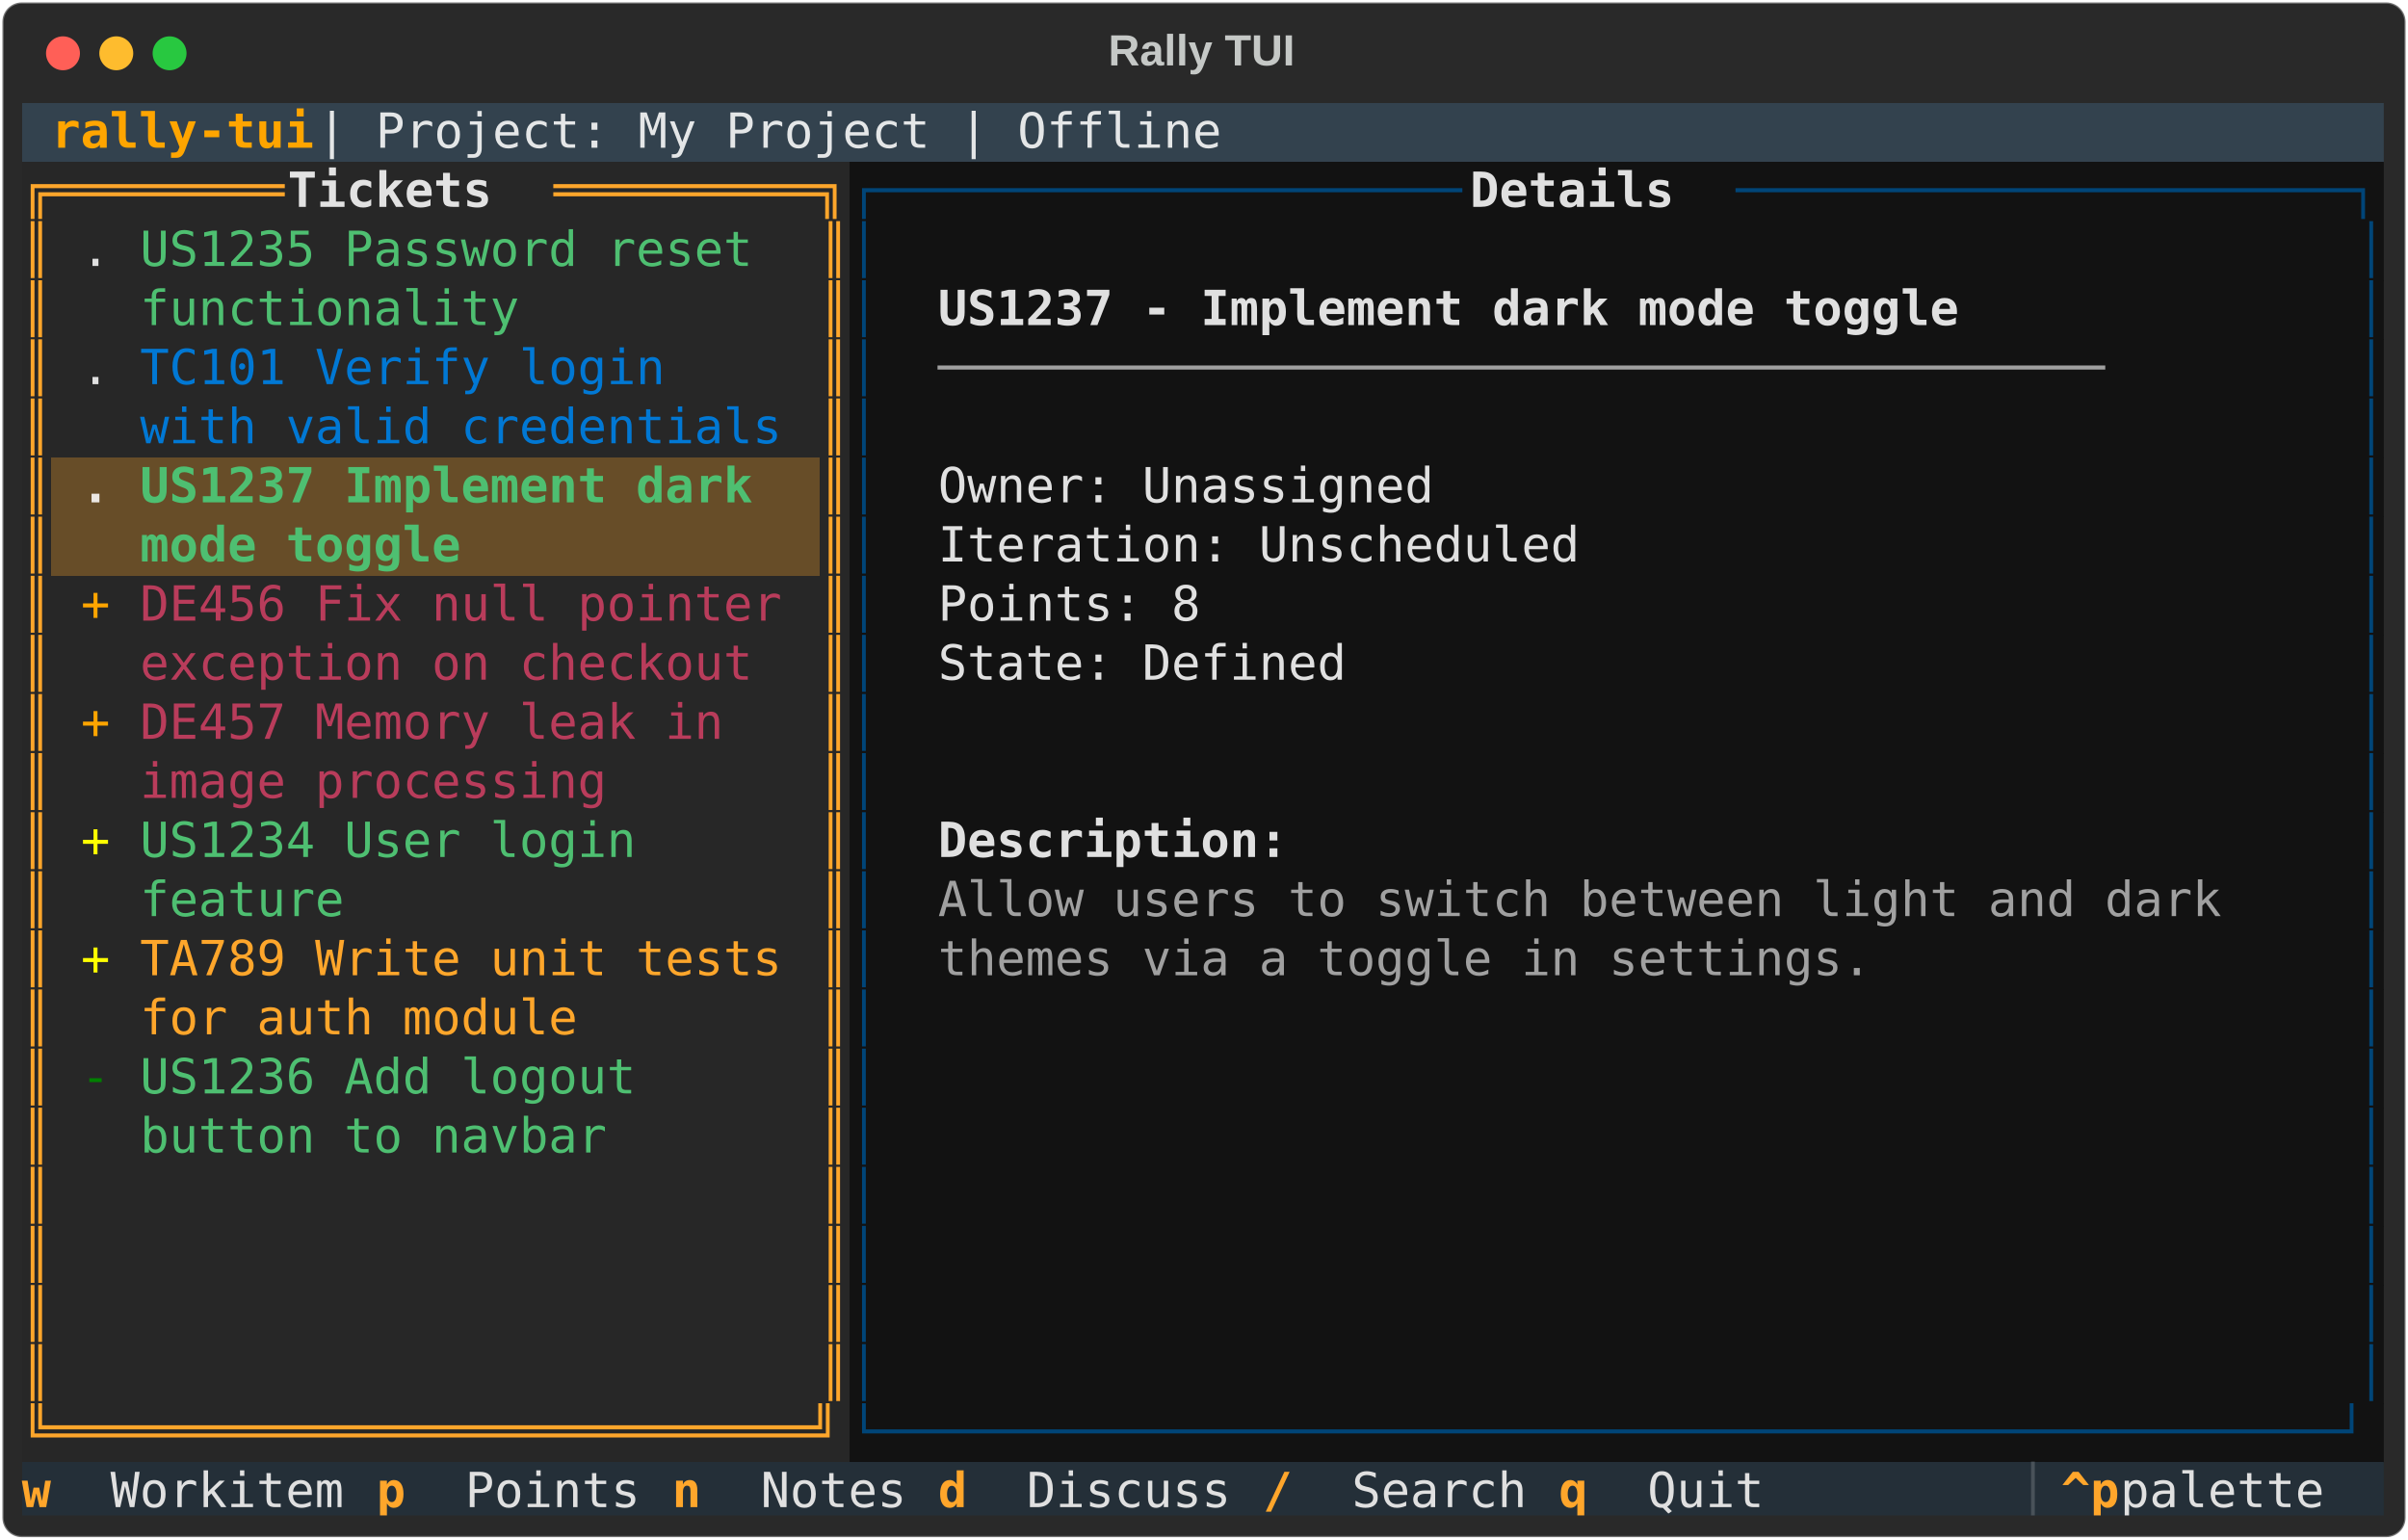
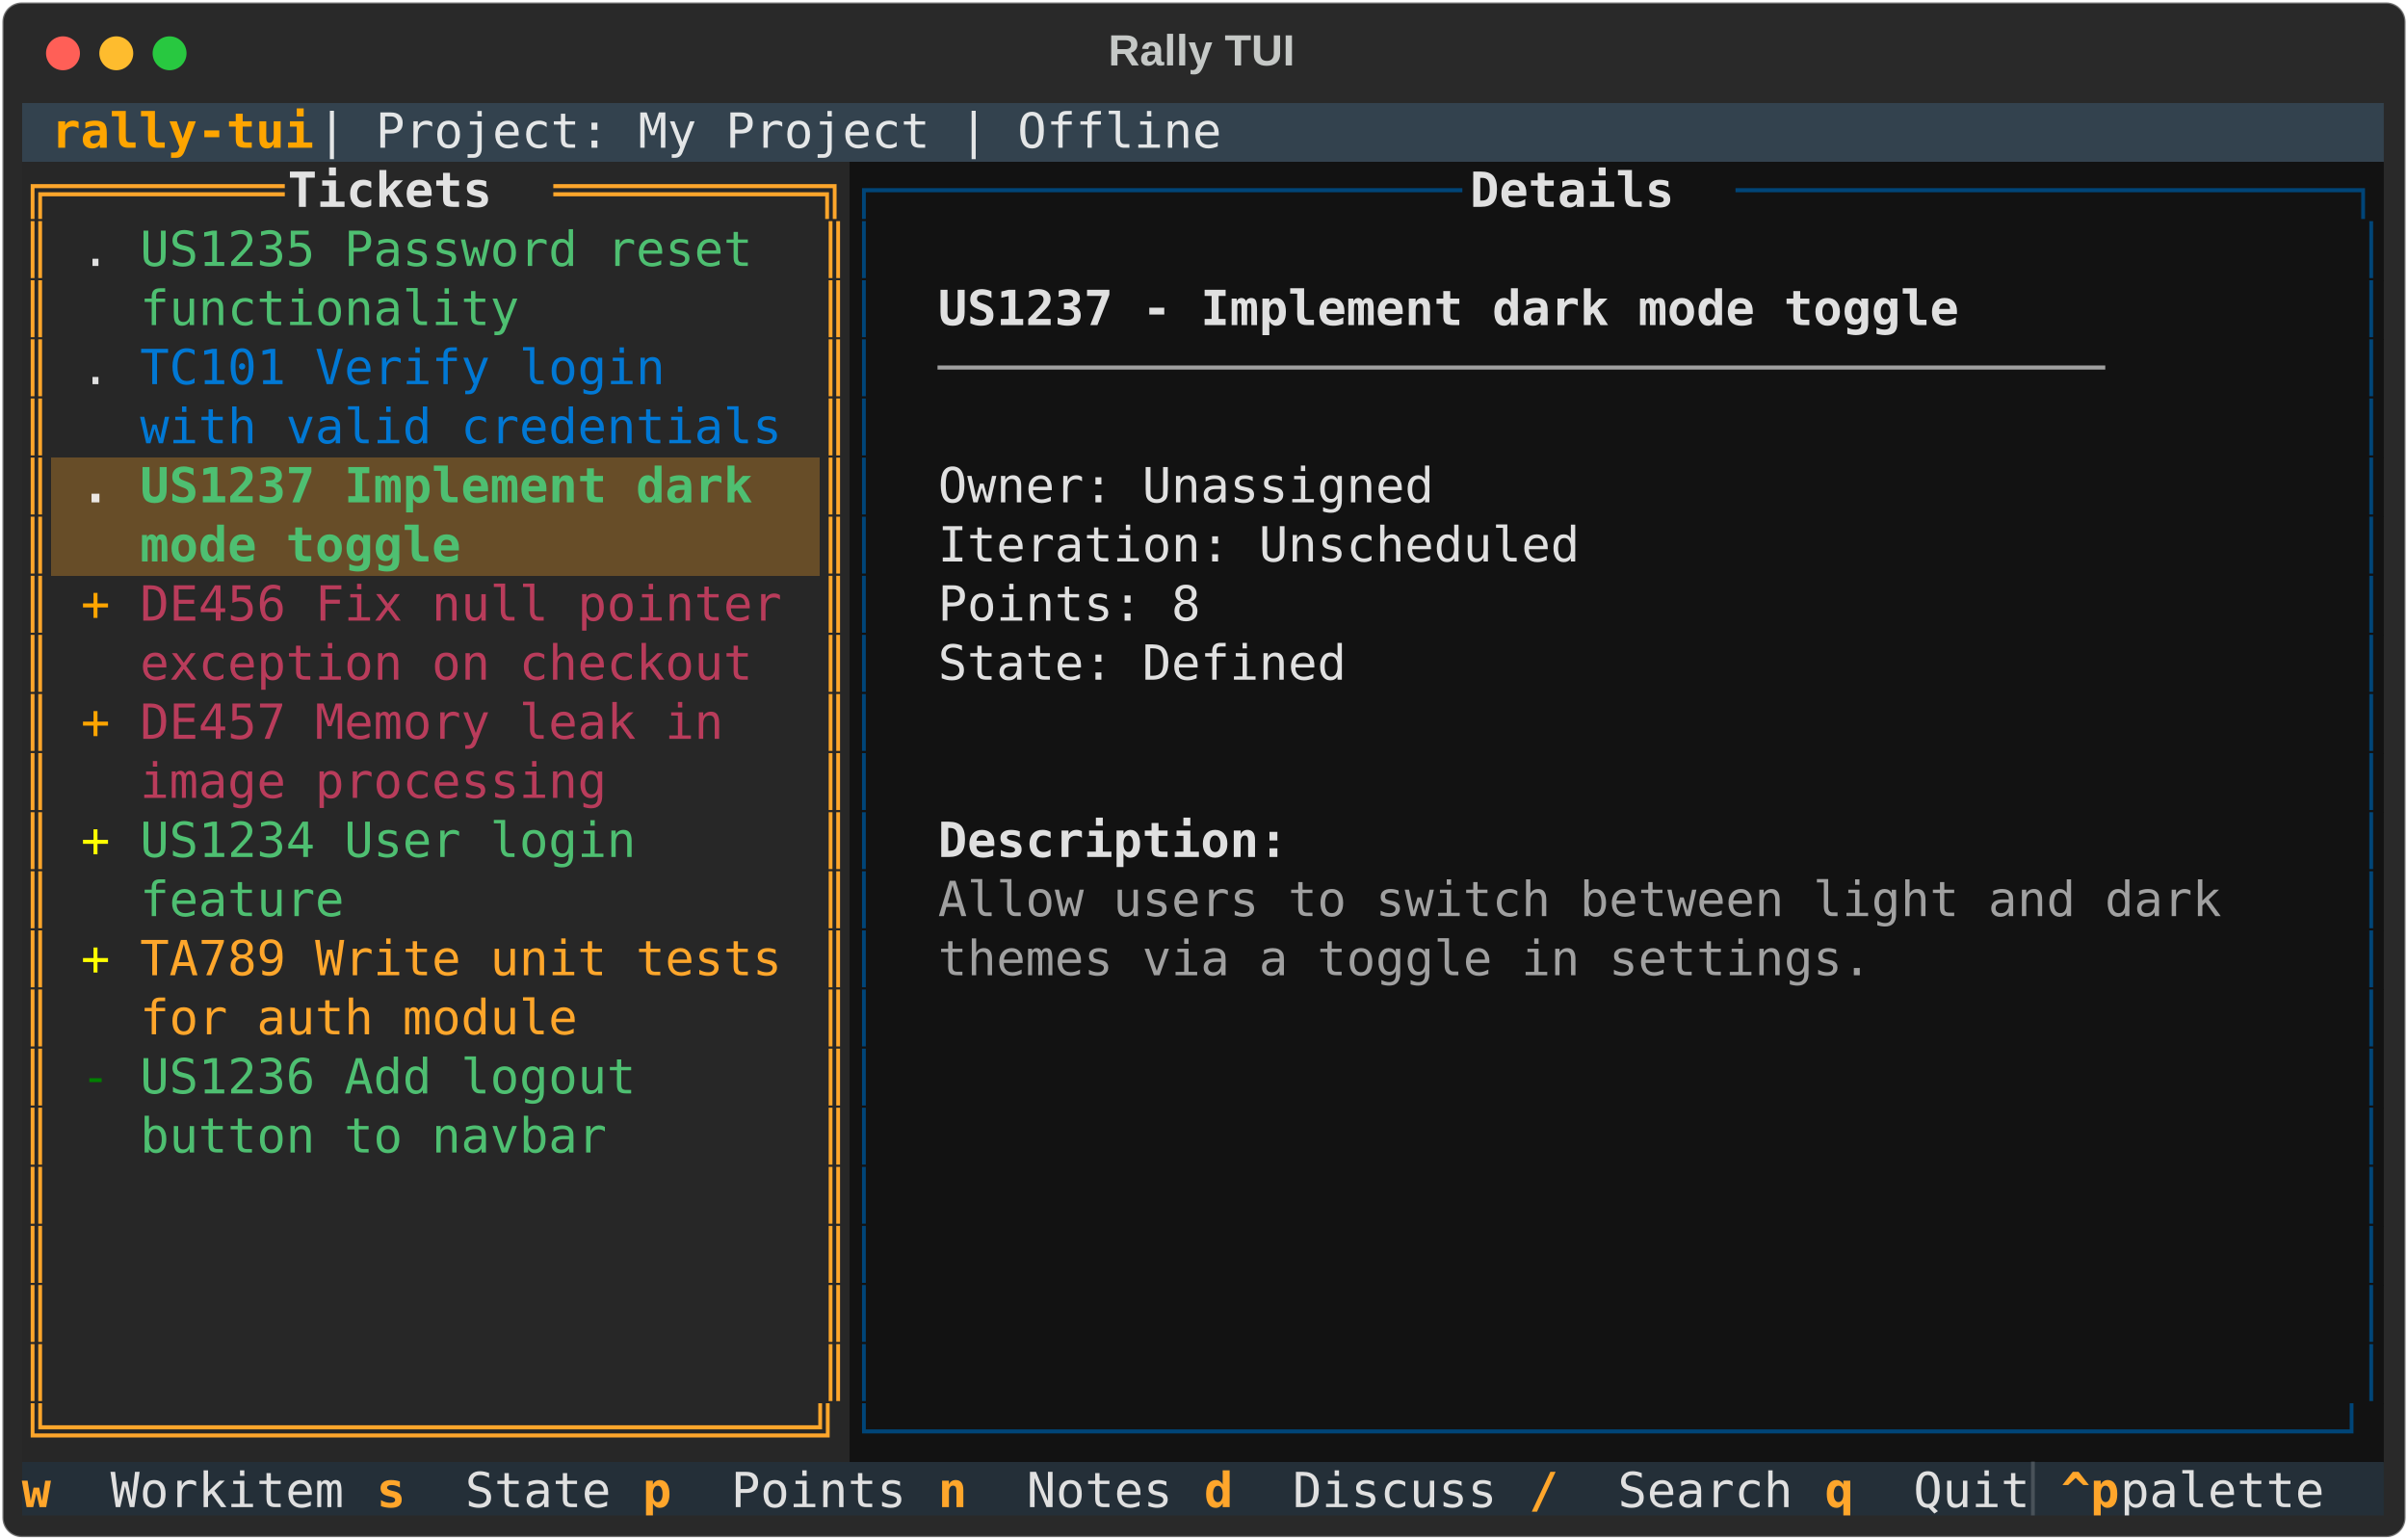
<svg xmlns="http://www.w3.org/2000/svg" class="rich-terminal" viewBox="0 0 994 635.6">
  <style>

    @font-face {
        font-family: "Fira Code";
        src: local("FiraCode-Regular"),
                url("https://cdnjs.cloudflare.com/ajax/libs/firacode/6.2.0/woff2/FiraCode-Regular.woff2") format("woff2"),
                url("https://cdnjs.cloudflare.com/ajax/libs/firacode/6.2.0/woff/FiraCode-Regular.woff") format("woff");
        font-style: normal;
        font-weight: 400;
    }
    @font-face {
        font-family: "Fira Code";
        src: local("FiraCode-Bold"),
                url("https://cdnjs.cloudflare.com/ajax/libs/firacode/6.2.0/woff2/FiraCode-Bold.woff2") format("woff2"),
                url("https://cdnjs.cloudflare.com/ajax/libs/firacode/6.2.0/woff/FiraCode-Bold.woff") format("woff");
        font-style: bold;
        font-weight: 700;
    }

    .terminal-matrix {
        font-family: Fira Code, monospace;
        font-size: 20px;
        line-height: 24.4px;
        font-variant-east-asian: full-width;
    }

    .terminal-title {
        font-size: 18px;
        font-weight: bold;
        font-family: arial;
    }

    .terminal-r1 { fill: #c5c8c6 }
.terminal-r2 { fill: #ffa500;font-weight: bold }
.terminal-r3 { fill: #e4e6e7 }
.terminal-r4 { fill: #fea62b }
.terminal-r5 { fill: #e2e2e2;font-weight: bold }
.terminal-r6 { fill: #004578 }
.terminal-r7 { fill: #e0e0e0;font-weight: bold }
.terminal-r8 { fill: #e0e0e0 }
.terminal-r9 { fill: #4ebf71 }
.terminal-r10 { fill: #0178d4 }
.terminal-r11 { fill: #a0a0a0 }
.terminal-r12 { fill: #ebe7e3;font-weight: bold }
.terminal-r13 { fill: #4ebf71;font-weight: bold }
.terminal-r14 { fill: #ffa500 }
.terminal-r15 { fill: #b93c5b }
.terminal-r16 { fill: #ffff00 }
.terminal-r17 { fill: #008000 }
.terminal-r18 { fill: #ffa62b;font-weight: bold }
.terminal-r19 { fill: #495259 }
    </style>
  <defs>
    <clipPath id="terminal-clip-terminal">
      <rect x="0" y="0" width="975.0" height="584.6" />
    </clipPath>
    <clipPath id="terminal-line-0">
      <rect x="0" y="1.5" width="976" height="24.65" />
    </clipPath>
    <clipPath id="terminal-line-1">
      <rect x="0" y="25.9" width="976" height="24.65" />
    </clipPath>
    <clipPath id="terminal-line-2">
      <rect x="0" y="50.3" width="976" height="24.65" />
    </clipPath>
    <clipPath id="terminal-line-3">
      <rect x="0" y="74.7" width="976" height="24.65" />
    </clipPath>
    <clipPath id="terminal-line-4">
      <rect x="0" y="99.1" width="976" height="24.65" />
    </clipPath>
    <clipPath id="terminal-line-5">
      <rect x="0" y="123.5" width="976" height="24.65" />
    </clipPath>
    <clipPath id="terminal-line-6">
      <rect x="0" y="147.9" width="976" height="24.65" />
    </clipPath>
    <clipPath id="terminal-line-7">
      <rect x="0" y="172.3" width="976" height="24.65" />
    </clipPath>
    <clipPath id="terminal-line-8">
      <rect x="0" y="196.7" width="976" height="24.65" />
    </clipPath>
    <clipPath id="terminal-line-9">
      <rect x="0" y="221.1" width="976" height="24.65" />
    </clipPath>
    <clipPath id="terminal-line-10">
      <rect x="0" y="245.5" width="976" height="24.65" />
    </clipPath>
    <clipPath id="terminal-line-11">
      <rect x="0" y="269.9" width="976" height="24.65" />
    </clipPath>
    <clipPath id="terminal-line-12">
      <rect x="0" y="294.3" width="976" height="24.65" />
    </clipPath>
    <clipPath id="terminal-line-13">
      <rect x="0" y="318.7" width="976" height="24.65" />
    </clipPath>
    <clipPath id="terminal-line-14">
      <rect x="0" y="343.1" width="976" height="24.65" />
    </clipPath>
    <clipPath id="terminal-line-15">
      <rect x="0" y="367.5" width="976" height="24.65" />
    </clipPath>
    <clipPath id="terminal-line-16">
      <rect x="0" y="391.9" width="976" height="24.65" />
    </clipPath>
    <clipPath id="terminal-line-17">
      <rect x="0" y="416.3" width="976" height="24.65" />
    </clipPath>
    <clipPath id="terminal-line-18">
      <rect x="0" y="440.7" width="976" height="24.65" />
    </clipPath>
    <clipPath id="terminal-line-19">
      <rect x="0" y="465.1" width="976" height="24.65" />
    </clipPath>
    <clipPath id="terminal-line-20">
      <rect x="0" y="489.5" width="976" height="24.65" />
    </clipPath>
    <clipPath id="terminal-line-21">
      <rect x="0" y="513.9" width="976" height="24.65" />
    </clipPath>
    <clipPath id="terminal-line-22">
      <rect x="0" y="538.3" width="976" height="24.65" />
    </clipPath>
  </defs>
  <rect fill="#292929" stroke="rgba(255,255,255,0.35)" stroke-width="1" x="1" y="1" width="992" height="633.6" rx="8" />
  <text class="terminal-title" fill="#c5c8c6" text-anchor="middle" x="496" y="27">Rally TUI</text>
  <g transform="translate(26,22)">
    <circle cx="0" cy="0" r="7" fill="#ff5f57" />
    <circle cx="22" cy="0" r="7" fill="#febc2e" />
    <circle cx="44" cy="0" r="7" fill="#28c840" />
  </g>
  <g transform="translate(9, 41)" clip-path="url(#terminal-clip-terminal)">
    <rect fill="#33424e" x="0" y="1.5" width="12.2" height="24.65" shape-rendering="crispEdges" />
    <rect fill="#33424e" x="12.2" y="1.5" width="109.8" height="24.65" shape-rendering="crispEdges" />
    <rect fill="#33424e" x="122" y="1.5" width="390.4" height="24.65" shape-rendering="crispEdges" />
    <rect fill="#33424e" x="512.4" y="1.5" width="463.6" height="24.65" shape-rendering="crispEdges" />
    <rect fill="#272727" x="0" y="25.9" width="109.8" height="24.65" shape-rendering="crispEdges" />
    <rect fill="#272727" x="109.8" y="25.9" width="109.8" height="24.65" shape-rendering="crispEdges" />
    <rect fill="#272727" x="219.6" y="25.9" width="122" height="24.65" shape-rendering="crispEdges" />
    <rect fill="#121212" x="341.6" y="25.9" width="256.2" height="24.65" shape-rendering="crispEdges" />
    <rect fill="#121212" x="597.8" y="25.9" width="109.8" height="24.65" shape-rendering="crispEdges" />
    <rect fill="#121212" x="707.6" y="25.9" width="268.4" height="24.65" shape-rendering="crispEdges" />
    <rect fill="#272727" x="0" y="50.3" width="12.2" height="24.65" shape-rendering="crispEdges" />
    <rect fill="#272727" x="12.2" y="50.3" width="12.2" height="24.65" shape-rendering="crispEdges" />
    <rect fill="#272727" x="24.4" y="50.3" width="12.2" height="24.65" shape-rendering="crispEdges" />
    <rect fill="#272727" x="36.6" y="50.3" width="12.2" height="24.65" shape-rendering="crispEdges" />
    <rect fill="#272727" x="48.8" y="50.3" width="256.2" height="24.65" shape-rendering="crispEdges" />
    <rect fill="#272727" x="305" y="50.3" width="24.4" height="24.65" shape-rendering="crispEdges" />
    <rect fill="#272727" x="329.4" y="50.3" width="12.2" height="24.65" shape-rendering="crispEdges" />
    <rect fill="#121212" x="341.6" y="50.3" width="12.2" height="24.65" shape-rendering="crispEdges" />
    <rect fill="#121212" x="353.8" y="50.3" width="610" height="24.65" shape-rendering="crispEdges" />
    <rect fill="#121212" x="963.8" y="50.3" width="12.2" height="24.65" shape-rendering="crispEdges" />
    <rect fill="#272727" x="0" y="74.7" width="12.2" height="24.65" shape-rendering="crispEdges" />
    <rect fill="#272727" x="12.2" y="74.7" width="36.6" height="24.65" shape-rendering="crispEdges" />
    <rect fill="#272727" x="48.8" y="74.7" width="158.6" height="24.65" shape-rendering="crispEdges" />
    <rect fill="#272727" x="207.4" y="74.7" width="122" height="24.65" shape-rendering="crispEdges" />
    <rect fill="#272727" x="329.4" y="74.7" width="12.2" height="24.65" shape-rendering="crispEdges" />
    <rect fill="#121212" x="341.6" y="74.7" width="12.2" height="24.65" shape-rendering="crispEdges" />
    <rect fill="#121212" x="353.8" y="74.7" width="24.4" height="24.65" shape-rendering="crispEdges" />
    <rect fill="#121212" x="378.2" y="74.7" width="427" height="24.65" shape-rendering="crispEdges" />
    <rect fill="#121212" x="805.2" y="74.7" width="158.6" height="24.65" shape-rendering="crispEdges" />
    <rect fill="#121212" x="963.8" y="74.7" width="12.2" height="24.65" shape-rendering="crispEdges" />
    <rect fill="#272727" x="0" y="99.1" width="12.2" height="24.65" shape-rendering="crispEdges" />
    <rect fill="#272727" x="12.2" y="99.1" width="12.2" height="24.65" shape-rendering="crispEdges" />
    <rect fill="#272727" x="24.4" y="99.1" width="12.2" height="24.65" shape-rendering="crispEdges" />
    <rect fill="#272727" x="36.6" y="99.1" width="12.2" height="24.65" shape-rendering="crispEdges" />
    <rect fill="#272727" x="48.8" y="99.1" width="219.6" height="24.65" shape-rendering="crispEdges" />
    <rect fill="#272727" x="268.4" y="99.1" width="61" height="24.65" shape-rendering="crispEdges" />
    <rect fill="#272727" x="329.4" y="99.1" width="12.2" height="24.65" shape-rendering="crispEdges" />
    <rect fill="#121212" x="341.6" y="99.1" width="12.2" height="24.65" shape-rendering="crispEdges" />
    <rect fill="#121212" x="353.8" y="99.1" width="24.4" height="24.65" shape-rendering="crispEdges" />
    <rect fill="#121212" x="378.2" y="99.1" width="488" height="24.65" shape-rendering="crispEdges" />
    <rect fill="#121212" x="866.2" y="99.1" width="97.6" height="24.65" shape-rendering="crispEdges" />
    <rect fill="#121212" x="963.8" y="99.1" width="12.2" height="24.65" shape-rendering="crispEdges" />
    <rect fill="#272727" x="0" y="123.5" width="12.2" height="24.65" shape-rendering="crispEdges" />
    <rect fill="#272727" x="12.2" y="123.5" width="36.6" height="24.65" shape-rendering="crispEdges" />
    <rect fill="#272727" x="48.8" y="123.5" width="268.4" height="24.65" shape-rendering="crispEdges" />
    <rect fill="#272727" x="317.2" y="123.5" width="12.2" height="24.65" shape-rendering="crispEdges" />
    <rect fill="#272727" x="329.4" y="123.5" width="12.2" height="24.65" shape-rendering="crispEdges" />
    <rect fill="#121212" x="341.6" y="123.5" width="12.2" height="24.65" shape-rendering="crispEdges" />
    <rect fill="#121212" x="353.8" y="123.5" width="610" height="24.65" shape-rendering="crispEdges" />
    <rect fill="#121212" x="963.8" y="123.5" width="12.2" height="24.65" shape-rendering="crispEdges" />
    <rect fill="#272727" x="0" y="147.9" width="12.2" height="24.65" shape-rendering="crispEdges" />
    <rect fill="#674d28" x="12.2" y="147.9" width="12.2" height="24.65" shape-rendering="crispEdges" />
    <rect fill="#674d28" x="24.4" y="147.9" width="12.2" height="24.65" shape-rendering="crispEdges" />
    <rect fill="#674d28" x="36.6" y="147.9" width="12.2" height="24.65" shape-rendering="crispEdges" />
    <rect fill="#674d28" x="48.8" y="147.9" width="256.2" height="24.65" shape-rendering="crispEdges" />
    <rect fill="#674d28" x="305" y="147.9" width="24.4" height="24.65" shape-rendering="crispEdges" />
    <rect fill="#272727" x="329.4" y="147.9" width="12.2" height="24.65" shape-rendering="crispEdges" />
    <rect fill="#121212" x="341.6" y="147.9" width="12.2" height="24.65" shape-rendering="crispEdges" />
    <rect fill="#121212" x="353.8" y="147.9" width="24.4" height="24.65" shape-rendering="crispEdges" />
    <rect fill="#121212" x="378.2" y="147.9" width="207.4" height="24.65" shape-rendering="crispEdges" />
    <rect fill="#121212" x="585.6" y="147.9" width="378.2" height="24.65" shape-rendering="crispEdges" />
    <rect fill="#121212" x="963.8" y="147.9" width="12.2" height="24.65" shape-rendering="crispEdges" />
    <rect fill="#272727" x="0" y="172.3" width="12.2" height="24.65" shape-rendering="crispEdges" />
    <rect fill="#674d28" x="12.2" y="172.3" width="36.6" height="24.65" shape-rendering="crispEdges" />
    <rect fill="#674d28" x="48.8" y="172.3" width="134.2" height="24.65" shape-rendering="crispEdges" />
    <rect fill="#674d28" x="183" y="172.3" width="146.4" height="24.65" shape-rendering="crispEdges" />
    <rect fill="#272727" x="329.4" y="172.3" width="12.2" height="24.65" shape-rendering="crispEdges" />
    <rect fill="#121212" x="341.6" y="172.3" width="12.2" height="24.65" shape-rendering="crispEdges" />
    <rect fill="#121212" x="353.8" y="172.3" width="24.4" height="24.65" shape-rendering="crispEdges" />
    <rect fill="#121212" x="378.2" y="172.3" width="268.4" height="24.65" shape-rendering="crispEdges" />
    <rect fill="#121212" x="646.6" y="172.3" width="317.2" height="24.65" shape-rendering="crispEdges" />
    <rect fill="#121212" x="963.8" y="172.3" width="12.2" height="24.65" shape-rendering="crispEdges" />
    <rect fill="#272727" x="0" y="196.7" width="12.2" height="24.65" shape-rendering="crispEdges" />
    <rect fill="#272727" x="12.2" y="196.7" width="12.2" height="24.65" shape-rendering="crispEdges" />
    <rect fill="#272727" x="24.4" y="196.7" width="12.2" height="24.65" shape-rendering="crispEdges" />
    <rect fill="#272727" x="36.6" y="196.7" width="12.2" height="24.65" shape-rendering="crispEdges" />
    <rect fill="#272727" x="48.8" y="196.7" width="268.4" height="24.65" shape-rendering="crispEdges" />
    <rect fill="#272727" x="317.2" y="196.7" width="12.2" height="24.65" shape-rendering="crispEdges" />
    <rect fill="#272727" x="329.4" y="196.7" width="12.2" height="24.65" shape-rendering="crispEdges" />
    <rect fill="#121212" x="341.6" y="196.7" width="12.2" height="24.65" shape-rendering="crispEdges" />
    <rect fill="#121212" x="353.8" y="196.7" width="24.4" height="24.65" shape-rendering="crispEdges" />
    <rect fill="#121212" x="378.2" y="196.7" width="109.8" height="24.65" shape-rendering="crispEdges" />
    <rect fill="#121212" x="488" y="196.7" width="475.8" height="24.65" shape-rendering="crispEdges" />
    <rect fill="#121212" x="963.8" y="196.7" width="12.2" height="24.65" shape-rendering="crispEdges" />
    <rect fill="#272727" x="0" y="221.1" width="12.2" height="24.65" shape-rendering="crispEdges" />
    <rect fill="#272727" x="12.2" y="221.1" width="36.6" height="24.65" shape-rendering="crispEdges" />
    <rect fill="#272727" x="48.8" y="221.1" width="256.2" height="24.65" shape-rendering="crispEdges" />
    <rect fill="#272727" x="305" y="221.1" width="24.4" height="24.65" shape-rendering="crispEdges" />
    <rect fill="#272727" x="329.4" y="221.1" width="12.2" height="24.65" shape-rendering="crispEdges" />
    <rect fill="#121212" x="341.6" y="221.1" width="12.2" height="24.65" shape-rendering="crispEdges" />
    <rect fill="#121212" x="353.8" y="221.1" width="24.4" height="24.65" shape-rendering="crispEdges" />
    <rect fill="#121212" x="378.2" y="221.1" width="170.8" height="24.65" shape-rendering="crispEdges" />
    <rect fill="#121212" x="549" y="221.1" width="414.8" height="24.65" shape-rendering="crispEdges" />
    <rect fill="#121212" x="963.8" y="221.1" width="12.2" height="24.65" shape-rendering="crispEdges" />
    <rect fill="#272727" x="0" y="245.5" width="12.2" height="24.65" shape-rendering="crispEdges" />
    <rect fill="#272727" x="12.2" y="245.5" width="12.2" height="24.65" shape-rendering="crispEdges" />
    <rect fill="#272727" x="24.4" y="245.5" width="12.2" height="24.65" shape-rendering="crispEdges" />
    <rect fill="#272727" x="36.6" y="245.5" width="12.2" height="24.65" shape-rendering="crispEdges" />
    <rect fill="#272727" x="48.8" y="245.5" width="244" height="24.65" shape-rendering="crispEdges" />
    <rect fill="#272727" x="292.8" y="245.5" width="36.6" height="24.65" shape-rendering="crispEdges" />
    <rect fill="#272727" x="329.4" y="245.5" width="12.2" height="24.65" shape-rendering="crispEdges" />
    <rect fill="#121212" x="341.6" y="245.5" width="12.2" height="24.65" shape-rendering="crispEdges" />
    <rect fill="#121212" x="353.8" y="245.5" width="610" height="24.65" shape-rendering="crispEdges" />
    <rect fill="#121212" x="963.8" y="245.5" width="12.2" height="24.65" shape-rendering="crispEdges" />
    <rect fill="#272727" x="0" y="269.9" width="12.2" height="24.65" shape-rendering="crispEdges" />
    <rect fill="#272727" x="12.2" y="269.9" width="36.6" height="24.65" shape-rendering="crispEdges" />
    <rect fill="#272727" x="48.8" y="269.9" width="195.2" height="24.65" shape-rendering="crispEdges" />
    <rect fill="#272727" x="244" y="269.9" width="85.4" height="24.65" shape-rendering="crispEdges" />
    <rect fill="#272727" x="329.4" y="269.9" width="12.2" height="24.65" shape-rendering="crispEdges" />
    <rect fill="#121212" x="341.6" y="269.9" width="12.2" height="24.65" shape-rendering="crispEdges" />
    <rect fill="#121212" x="353.8" y="269.9" width="24.4" height="24.65" shape-rendering="crispEdges" />
    <rect fill="#121212" x="378.2" y="269.9" width="0" height="24.65" shape-rendering="crispEdges" />
    <rect fill="#121212" x="378.2" y="269.9" width="585.6" height="24.65" shape-rendering="crispEdges" />
    <rect fill="#121212" x="963.8" y="269.9" width="12.2" height="24.65" shape-rendering="crispEdges" />
    <rect fill="#272727" x="0" y="294.3" width="12.2" height="24.65" shape-rendering="crispEdges" />
    <rect fill="#272727" x="12.2" y="294.3" width="12.2" height="24.65" shape-rendering="crispEdges" />
    <rect fill="#272727" x="24.4" y="294.3" width="12.2" height="24.65" shape-rendering="crispEdges" />
    <rect fill="#272727" x="36.6" y="294.3" width="12.2" height="24.65" shape-rendering="crispEdges" />
    <rect fill="#272727" x="48.8" y="294.3" width="207.4" height="24.65" shape-rendering="crispEdges" />
    <rect fill="#272727" x="256.2" y="294.3" width="73.2" height="24.65" shape-rendering="crispEdges" />
    <rect fill="#272727" x="329.4" y="294.3" width="12.2" height="24.65" shape-rendering="crispEdges" />
    <rect fill="#121212" x="341.6" y="294.3" width="12.2" height="24.65" shape-rendering="crispEdges" />
    <rect fill="#121212" x="353.8" y="294.3" width="24.4" height="24.65" shape-rendering="crispEdges" />
    <rect fill="#121212" x="378.2" y="294.3" width="146.4" height="24.65" shape-rendering="crispEdges" />
    <rect fill="#121212" x="524.6" y="294.3" width="439.2" height="24.65" shape-rendering="crispEdges" />
    <rect fill="#121212" x="963.8" y="294.3" width="12.2" height="24.65" shape-rendering="crispEdges" />
    <rect fill="#272727" x="0" y="318.7" width="12.2" height="24.65" shape-rendering="crispEdges" />
    <rect fill="#272727" x="12.2" y="318.7" width="36.6" height="24.65" shape-rendering="crispEdges" />
    <rect fill="#272727" x="48.8" y="318.7" width="85.4" height="24.65" shape-rendering="crispEdges" />
    <rect fill="#272727" x="134.2" y="318.7" width="195.2" height="24.65" shape-rendering="crispEdges" />
    <rect fill="#272727" x="329.4" y="318.7" width="12.2" height="24.65" shape-rendering="crispEdges" />
    <rect fill="#121212" x="341.6" y="318.7" width="12.2" height="24.65" shape-rendering="crispEdges" />
    <rect fill="#121212" x="353.8" y="318.7" width="24.4" height="24.65" shape-rendering="crispEdges" />
    <rect fill="#121212" x="378.2" y="318.7" width="536.8" height="24.65" shape-rendering="crispEdges" />
    <rect fill="#121212" x="915" y="318.7" width="48.8" height="24.65" shape-rendering="crispEdges" />
    <rect fill="#121212" x="963.8" y="318.7" width="12.2" height="24.65" shape-rendering="crispEdges" />
    <rect fill="#272727" x="0" y="343.1" width="12.2" height="24.65" shape-rendering="crispEdges" />
    <rect fill="#272727" x="12.2" y="343.1" width="12.2" height="24.65" shape-rendering="crispEdges" />
    <rect fill="#272727" x="24.4" y="343.1" width="12.2" height="24.65" shape-rendering="crispEdges" />
    <rect fill="#272727" x="36.6" y="343.1" width="12.2" height="24.65" shape-rendering="crispEdges" />
    <rect fill="#272727" x="48.8" y="343.1" width="268.4" height="24.65" shape-rendering="crispEdges" />
    <rect fill="#272727" x="317.2" y="343.1" width="12.2" height="24.65" shape-rendering="crispEdges" />
    <rect fill="#272727" x="329.4" y="343.1" width="12.2" height="24.65" shape-rendering="crispEdges" />
    <rect fill="#121212" x="341.6" y="343.1" width="12.2" height="24.65" shape-rendering="crispEdges" />
    <rect fill="#121212" x="353.8" y="343.1" width="24.4" height="24.65" shape-rendering="crispEdges" />
    <rect fill="#121212" x="378.2" y="343.1" width="390.4" height="24.65" shape-rendering="crispEdges" />
    <rect fill="#121212" x="768.6" y="343.1" width="195.2" height="24.65" shape-rendering="crispEdges" />
    <rect fill="#121212" x="963.8" y="343.1" width="12.2" height="24.65" shape-rendering="crispEdges" />
    <rect fill="#272727" x="0" y="367.5" width="12.2" height="24.65" shape-rendering="crispEdges" />
    <rect fill="#272727" x="12.2" y="367.5" width="36.6" height="24.65" shape-rendering="crispEdges" />
    <rect fill="#272727" x="48.8" y="367.5" width="183" height="24.65" shape-rendering="crispEdges" />
    <rect fill="#272727" x="231.8" y="367.5" width="97.6" height="24.65" shape-rendering="crispEdges" />
    <rect fill="#272727" x="329.4" y="367.5" width="12.2" height="24.65" shape-rendering="crispEdges" />
    <rect fill="#121212" x="341.6" y="367.5" width="12.2" height="24.65" shape-rendering="crispEdges" />
    <rect fill="#121212" x="353.8" y="367.5" width="610" height="24.65" shape-rendering="crispEdges" />
    <rect fill="#121212" x="963.8" y="367.5" width="12.2" height="24.65" shape-rendering="crispEdges" />
    <rect fill="#272727" x="0" y="391.9" width="12.2" height="24.65" shape-rendering="crispEdges" />
    <rect fill="#272727" x="12.2" y="391.9" width="12.2" height="24.65" shape-rendering="crispEdges" />
    <rect fill="#272727" x="24.4" y="391.9" width="12.2" height="24.65" shape-rendering="crispEdges" />
    <rect fill="#272727" x="36.6" y="391.9" width="12.2" height="24.65" shape-rendering="crispEdges" />
    <rect fill="#272727" x="48.8" y="391.9" width="207.4" height="24.65" shape-rendering="crispEdges" />
    <rect fill="#272727" x="256.2" y="391.9" width="73.2" height="24.65" shape-rendering="crispEdges" />
    <rect fill="#272727" x="329.4" y="391.9" width="12.2" height="24.65" shape-rendering="crispEdges" />
    <rect fill="#121212" x="341.6" y="391.9" width="12.2" height="24.65" shape-rendering="crispEdges" />
    <rect fill="#121212" x="353.8" y="391.9" width="610" height="24.65" shape-rendering="crispEdges" />
    <rect fill="#121212" x="963.8" y="391.9" width="12.2" height="24.65" shape-rendering="crispEdges" />
    <rect fill="#272727" x="0" y="416.3" width="12.2" height="24.65" shape-rendering="crispEdges" />
    <rect fill="#272727" x="12.2" y="416.3" width="36.6" height="24.65" shape-rendering="crispEdges" />
    <rect fill="#272727" x="48.8" y="416.3" width="195.2" height="24.65" shape-rendering="crispEdges" />
    <rect fill="#272727" x="244" y="416.3" width="85.4" height="24.65" shape-rendering="crispEdges" />
    <rect fill="#272727" x="329.4" y="416.3" width="12.2" height="24.65" shape-rendering="crispEdges" />
    <rect fill="#121212" x="341.6" y="416.3" width="12.2" height="24.65" shape-rendering="crispEdges" />
    <rect fill="#121212" x="353.8" y="416.3" width="610" height="24.65" shape-rendering="crispEdges" />
    <rect fill="#121212" x="963.8" y="416.3" width="12.2" height="24.65" shape-rendering="crispEdges" />
    <rect fill="#272727" x="0" y="440.7" width="12.2" height="24.65" shape-rendering="crispEdges" />
    <rect fill="#272727" x="12.2" y="440.7" width="317.2" height="24.65" shape-rendering="crispEdges" />
    <rect fill="#272727" x="329.4" y="440.7" width="12.2" height="24.65" shape-rendering="crispEdges" />
    <rect fill="#121212" x="341.6" y="440.7" width="12.2" height="24.65" shape-rendering="crispEdges" />
    <rect fill="#121212" x="353.8" y="440.7" width="610" height="24.65" shape-rendering="crispEdges" />
    <rect fill="#121212" x="963.8" y="440.7" width="12.2" height="24.65" shape-rendering="crispEdges" />
    <rect fill="#272727" x="0" y="465.1" width="12.2" height="24.65" shape-rendering="crispEdges" />
    <rect fill="#272727" x="12.2" y="465.1" width="317.2" height="24.65" shape-rendering="crispEdges" />
    <rect fill="#272727" x="329.4" y="465.1" width="12.2" height="24.65" shape-rendering="crispEdges" />
    <rect fill="#121212" x="341.6" y="465.1" width="12.2" height="24.65" shape-rendering="crispEdges" />
    <rect fill="#121212" x="353.8" y="465.1" width="610" height="24.65" shape-rendering="crispEdges" />
    <rect fill="#121212" x="963.8" y="465.1" width="12.2" height="24.65" shape-rendering="crispEdges" />
    <rect fill="#272727" x="0" y="489.5" width="12.2" height="24.65" shape-rendering="crispEdges" />
    <rect fill="#272727" x="12.2" y="489.5" width="317.2" height="24.65" shape-rendering="crispEdges" />
    <rect fill="#272727" x="329.4" y="489.5" width="12.2" height="24.65" shape-rendering="crispEdges" />
    <rect fill="#121212" x="341.6" y="489.5" width="12.2" height="24.65" shape-rendering="crispEdges" />
    <rect fill="#121212" x="353.8" y="489.5" width="610" height="24.65" shape-rendering="crispEdges" />
    <rect fill="#121212" x="963.8" y="489.5" width="12.2" height="24.65" shape-rendering="crispEdges" />
    <rect fill="#272727" x="0" y="513.9" width="12.2" height="24.65" shape-rendering="crispEdges" />
    <rect fill="#272727" x="12.2" y="513.9" width="317.2" height="24.65" shape-rendering="crispEdges" />
    <rect fill="#272727" x="329.4" y="513.9" width="12.2" height="24.65" shape-rendering="crispEdges" />
    <rect fill="#121212" x="341.6" y="513.9" width="12.2" height="24.65" shape-rendering="crispEdges" />
    <rect fill="#121212" x="353.8" y="513.9" width="610" height="24.65" shape-rendering="crispEdges" />
    <rect fill="#121212" x="963.8" y="513.9" width="12.2" height="24.65" shape-rendering="crispEdges" />
    <rect fill="#272727" x="0" y="538.3" width="341.6" height="24.65" shape-rendering="crispEdges" />
    <rect fill="#121212" x="341.6" y="538.3" width="634.4" height="24.65" shape-rendering="crispEdges" />
    <rect fill="#242f38" x="0" y="562.7" width="36.6" height="24.65" shape-rendering="crispEdges" />
    <rect fill="#242f38" x="36.6" y="562.7" width="109.8" height="24.65" shape-rendering="crispEdges" />
    <rect fill="#242f38" x="146.4" y="562.7" width="36.6" height="24.65" shape-rendering="crispEdges" />
-     <rect fill="#242f38" x="183" y="562.7" width="85.4" height="24.65" shape-rendering="crispEdges" />
-     <rect fill="#242f38" x="268.4" y="562.7" width="36.6" height="24.65" shape-rendering="crispEdges" />
-     <rect fill="#242f38" x="305" y="562.7" width="73.2" height="24.65" shape-rendering="crispEdges" />
+     <rect fill="#242f38" x="183" y="562.7" width="73.2" height="24.65" shape-rendering="crispEdges" />
+     <rect fill="#242f38" x="256.2" y="562.7" width="36.6" height="24.65" shape-rendering="crispEdges" />
+     <rect fill="#242f38" x="292.8" y="562.7" width="85.4" height="24.65" shape-rendering="crispEdges" />
    <rect fill="#242f38" x="378.2" y="562.7" width="36.6" height="24.65" shape-rendering="crispEdges" />
-     <rect fill="#242f38" x="414.8" y="562.7" width="97.6" height="24.65" shape-rendering="crispEdges" />
-     <rect fill="#242f38" x="512.4" y="562.7" width="36.6" height="24.65" shape-rendering="crispEdges" />
-     <rect fill="#242f38" x="549" y="562.7" width="85.4" height="24.65" shape-rendering="crispEdges" />
-     <rect fill="#242f38" x="634.4" y="562.7" width="36.6" height="24.65" shape-rendering="crispEdges" />
-     <rect fill="#242f38" x="671" y="562.7" width="61" height="24.65" shape-rendering="crispEdges" />
-     <rect fill="#242f38" x="732" y="562.7" width="97.6" height="24.65" shape-rendering="crispEdges" />
+     <rect fill="#242f38" x="414.8" y="562.7" width="73.2" height="24.65" shape-rendering="crispEdges" />
+     <rect fill="#242f38" x="488" y="562.7" width="36.6" height="24.65" shape-rendering="crispEdges" />
+     <rect fill="#242f38" x="524.6" y="562.7" width="97.6" height="24.65" shape-rendering="crispEdges" />
+     <rect fill="#242f38" x="622.2" y="562.7" width="36.6" height="24.65" shape-rendering="crispEdges" />
+     <rect fill="#242f38" x="658.8" y="562.7" width="85.4" height="24.65" shape-rendering="crispEdges" />
+     <rect fill="#242f38" x="744.2" y="562.7" width="36.6" height="24.65" shape-rendering="crispEdges" />
+     <rect fill="#242f38" x="780.8" y="562.7" width="48.8" height="24.65" shape-rendering="crispEdges" />
    <rect fill="#242f38" x="829.6" y="562.7" width="12.2" height="24.65" shape-rendering="crispEdges" />
    <rect fill="#242f38" x="841.8" y="562.7" width="24.4" height="24.65" shape-rendering="crispEdges" />
    <rect fill="#242f38" x="866.2" y="562.7" width="97.6" height="24.65" shape-rendering="crispEdges" />
    <rect fill="#242f38" x="963.8" y="562.7" width="12.2" height="24.65" shape-rendering="crispEdges" />
    <g class="terminal-matrix">
      <text class="terminal-r2" x="12.2" y="20" textLength="109.8" clip-path="url(#terminal-line-0)">rally-tui</text>
      <text class="terminal-r3" x="122" y="20" textLength="390.4" clip-path="url(#terminal-line-0)"> | Project: My Project | Offline</text>
      <text class="terminal-r1" x="976" y="20" textLength="12.2" clip-path="url(#terminal-line-0)">
</text>
      <text class="terminal-r4" x="0" y="44.4" textLength="109.8" clip-path="url(#terminal-line-1)">╔════════</text>
      <text class="terminal-r5" x="109.8" y="44.4" textLength="109.8" clip-path="url(#terminal-line-1)"> Tickets </text>
      <text class="terminal-r4" x="219.6" y="44.4" textLength="122" clip-path="url(#terminal-line-1)">═════════╗</text>
      <text class="terminal-r6" x="341.6" y="44.4" textLength="256.2" clip-path="url(#terminal-line-1)">┌────────────────────</text>
      <text class="terminal-r7" x="597.8" y="44.4" textLength="109.8" clip-path="url(#terminal-line-1)"> Details </text>
      <text class="terminal-r6" x="707.6" y="44.4" textLength="268.4" clip-path="url(#terminal-line-1)">─────────────────────┐</text>
      <text class="terminal-r1" x="976" y="44.4" textLength="12.2" clip-path="url(#terminal-line-1)">
</text>
      <text class="terminal-r4" x="0" y="68.8" textLength="12.2" clip-path="url(#terminal-line-2)">║</text>
      <text class="terminal-r8" x="24.4" y="68.8" textLength="12.2" clip-path="url(#terminal-line-2)">.</text>
      <text class="terminal-r9" x="48.8" y="68.8" textLength="256.2" clip-path="url(#terminal-line-2)">US1235 Password reset</text>
      <text class="terminal-r4" x="329.4" y="68.8" textLength="12.2" clip-path="url(#terminal-line-2)">║</text>
      <text class="terminal-r6" x="341.6" y="68.8" textLength="12.2" clip-path="url(#terminal-line-2)">│</text>
      <text class="terminal-r6" x="963.8" y="68.8" textLength="12.2" clip-path="url(#terminal-line-2)">│</text>
      <text class="terminal-r1" x="976" y="68.8" textLength="12.2" clip-path="url(#terminal-line-2)">
</text>
      <text class="terminal-r4" x="0" y="93.2" textLength="12.2" clip-path="url(#terminal-line-3)">║</text>
      <text class="terminal-r9" x="48.8" y="93.2" textLength="158.6" clip-path="url(#terminal-line-3)">functionality</text>
      <text class="terminal-r4" x="329.4" y="93.2" textLength="12.2" clip-path="url(#terminal-line-3)">║</text>
      <text class="terminal-r6" x="341.6" y="93.2" textLength="12.2" clip-path="url(#terminal-line-3)">│</text>
      <text class="terminal-r7" x="378.2" y="93.2" textLength="427" clip-path="url(#terminal-line-3)">US1237 - Implement dark mode toggle</text>
      <text class="terminal-r6" x="963.8" y="93.2" textLength="12.2" clip-path="url(#terminal-line-3)">│</text>
      <text class="terminal-r1" x="976" y="93.2" textLength="12.2" clip-path="url(#terminal-line-3)">
</text>
      <text class="terminal-r4" x="0" y="117.6" textLength="12.2" clip-path="url(#terminal-line-4)">║</text>
      <text class="terminal-r8" x="24.4" y="117.6" textLength="12.2" clip-path="url(#terminal-line-4)">.</text>
      <text class="terminal-r10" x="48.8" y="117.6" textLength="219.6" clip-path="url(#terminal-line-4)">TC101 Verify login</text>
      <text class="terminal-r4" x="329.4" y="117.6" textLength="12.2" clip-path="url(#terminal-line-4)">║</text>
      <text class="terminal-r6" x="341.6" y="117.6" textLength="12.2" clip-path="url(#terminal-line-4)">│</text>
      <text class="terminal-r11" x="378.2" y="117.6" textLength="488" clip-path="url(#terminal-line-4)">────────────────────────────────────────</text>
      <text class="terminal-r6" x="963.8" y="117.6" textLength="12.2" clip-path="url(#terminal-line-4)">│</text>
      <text class="terminal-r1" x="976" y="117.6" textLength="12.2" clip-path="url(#terminal-line-4)">
</text>
      <text class="terminal-r4" x="0" y="142" textLength="12.2" clip-path="url(#terminal-line-5)">║</text>
      <text class="terminal-r10" x="48.8" y="142" textLength="268.4" clip-path="url(#terminal-line-5)">with valid credentials</text>
      <text class="terminal-r4" x="329.4" y="142" textLength="12.2" clip-path="url(#terminal-line-5)">║</text>
      <text class="terminal-r6" x="341.6" y="142" textLength="12.2" clip-path="url(#terminal-line-5)">│</text>
      <text class="terminal-r6" x="963.8" y="142" textLength="12.2" clip-path="url(#terminal-line-5)">│</text>
      <text class="terminal-r1" x="976" y="142" textLength="12.2" clip-path="url(#terminal-line-5)">
</text>
      <text class="terminal-r4" x="0" y="166.4" textLength="12.2" clip-path="url(#terminal-line-6)">║</text>
      <text class="terminal-r12" x="24.4" y="166.4" textLength="12.2" clip-path="url(#terminal-line-6)">.</text>
      <text class="terminal-r13" x="48.8" y="166.4" textLength="256.2" clip-path="url(#terminal-line-6)">US1237 Implement dark</text>
      <text class="terminal-r4" x="329.4" y="166.4" textLength="12.2" clip-path="url(#terminal-line-6)">║</text>
      <text class="terminal-r6" x="341.6" y="166.4" textLength="12.2" clip-path="url(#terminal-line-6)">│</text>
      <text class="terminal-r8" x="378.2" y="166.4" textLength="207.4" clip-path="url(#terminal-line-6)">Owner: Unassigned</text>
      <text class="terminal-r6" x="963.8" y="166.4" textLength="12.2" clip-path="url(#terminal-line-6)">│</text>
      <text class="terminal-r1" x="976" y="166.4" textLength="12.2" clip-path="url(#terminal-line-6)">
</text>
      <text class="terminal-r4" x="0" y="190.8" textLength="12.2" clip-path="url(#terminal-line-7)">║</text>
      <text class="terminal-r13" x="48.8" y="190.8" textLength="134.2" clip-path="url(#terminal-line-7)">mode toggle</text>
      <text class="terminal-r4" x="329.4" y="190.8" textLength="12.2" clip-path="url(#terminal-line-7)">║</text>
      <text class="terminal-r6" x="341.6" y="190.8" textLength="12.2" clip-path="url(#terminal-line-7)">│</text>
      <text class="terminal-r8" x="378.2" y="190.8" textLength="268.4" clip-path="url(#terminal-line-7)">Iteration: Unscheduled</text>
      <text class="terminal-r6" x="963.8" y="190.8" textLength="12.2" clip-path="url(#terminal-line-7)">│</text>
      <text class="terminal-r1" x="976" y="190.8" textLength="12.2" clip-path="url(#terminal-line-7)">
</text>
      <text class="terminal-r4" x="0" y="215.2" textLength="12.2" clip-path="url(#terminal-line-8)">║</text>
      <text class="terminal-r14" x="24.4" y="215.2" textLength="12.2" clip-path="url(#terminal-line-8)">+</text>
      <text class="terminal-r15" x="48.8" y="215.2" textLength="268.4" clip-path="url(#terminal-line-8)">DE456 Fix null pointer</text>
      <text class="terminal-r4" x="329.4" y="215.2" textLength="12.2" clip-path="url(#terminal-line-8)">║</text>
      <text class="terminal-r6" x="341.6" y="215.2" textLength="12.2" clip-path="url(#terminal-line-8)">│</text>
      <text class="terminal-r8" x="378.2" y="215.2" textLength="109.8" clip-path="url(#terminal-line-8)">Points: 8</text>
      <text class="terminal-r6" x="963.8" y="215.2" textLength="12.2" clip-path="url(#terminal-line-8)">│</text>
      <text class="terminal-r1" x="976" y="215.2" textLength="12.2" clip-path="url(#terminal-line-8)">
</text>
      <text class="terminal-r4" x="0" y="239.6" textLength="12.2" clip-path="url(#terminal-line-9)">║</text>
      <text class="terminal-r15" x="48.8" y="239.6" textLength="256.2" clip-path="url(#terminal-line-9)">exception on checkout</text>
      <text class="terminal-r4" x="329.4" y="239.6" textLength="12.2" clip-path="url(#terminal-line-9)">║</text>
      <text class="terminal-r6" x="341.6" y="239.6" textLength="12.2" clip-path="url(#terminal-line-9)">│</text>
      <text class="terminal-r8" x="378.2" y="239.6" textLength="170.8" clip-path="url(#terminal-line-9)">State: Defined</text>
      <text class="terminal-r6" x="963.8" y="239.6" textLength="12.2" clip-path="url(#terminal-line-9)">│</text>
      <text class="terminal-r1" x="976" y="239.6" textLength="12.2" clip-path="url(#terminal-line-9)">
</text>
      <text class="terminal-r4" x="0" y="264" textLength="12.2" clip-path="url(#terminal-line-10)">║</text>
      <text class="terminal-r14" x="24.4" y="264" textLength="12.2" clip-path="url(#terminal-line-10)">+</text>
      <text class="terminal-r15" x="48.8" y="264" textLength="244" clip-path="url(#terminal-line-10)">DE457 Memory leak in</text>
      <text class="terminal-r4" x="329.4" y="264" textLength="12.2" clip-path="url(#terminal-line-10)">║</text>
      <text class="terminal-r6" x="341.6" y="264" textLength="12.2" clip-path="url(#terminal-line-10)">│</text>
      <text class="terminal-r6" x="963.8" y="264" textLength="12.2" clip-path="url(#terminal-line-10)">│</text>
      <text class="terminal-r1" x="976" y="264" textLength="12.2" clip-path="url(#terminal-line-10)">
</text>
      <text class="terminal-r4" x="0" y="288.4" textLength="12.2" clip-path="url(#terminal-line-11)">║</text>
      <text class="terminal-r15" x="48.8" y="288.4" textLength="195.2" clip-path="url(#terminal-line-11)">image processing</text>
      <text class="terminal-r4" x="329.4" y="288.4" textLength="12.2" clip-path="url(#terminal-line-11)">║</text>
      <text class="terminal-r6" x="341.6" y="288.4" textLength="12.2" clip-path="url(#terminal-line-11)">│</text>
      <text class="terminal-r6" x="963.8" y="288.4" textLength="12.2" clip-path="url(#terminal-line-11)">│</text>
      <text class="terminal-r1" x="976" y="288.4" textLength="12.2" clip-path="url(#terminal-line-11)">
</text>
      <text class="terminal-r4" x="0" y="312.8" textLength="12.2" clip-path="url(#terminal-line-12)">║</text>
      <text class="terminal-r16" x="24.4" y="312.8" textLength="12.2" clip-path="url(#terminal-line-12)">+</text>
      <text class="terminal-r9" x="48.8" y="312.8" textLength="207.4" clip-path="url(#terminal-line-12)">US1234 User login</text>
      <text class="terminal-r4" x="329.4" y="312.8" textLength="12.2" clip-path="url(#terminal-line-12)">║</text>
      <text class="terminal-r6" x="341.6" y="312.8" textLength="12.2" clip-path="url(#terminal-line-12)">│</text>
      <text class="terminal-r7" x="378.2" y="312.8" textLength="146.4" clip-path="url(#terminal-line-12)">Description:</text>
      <text class="terminal-r6" x="963.8" y="312.8" textLength="12.2" clip-path="url(#terminal-line-12)">│</text>
      <text class="terminal-r1" x="976" y="312.8" textLength="12.2" clip-path="url(#terminal-line-12)">
</text>
      <text class="terminal-r4" x="0" y="337.2" textLength="12.2" clip-path="url(#terminal-line-13)">║</text>
      <text class="terminal-r9" x="48.8" y="337.2" textLength="85.4" clip-path="url(#terminal-line-13)">feature</text>
      <text class="terminal-r4" x="329.4" y="337.2" textLength="12.2" clip-path="url(#terminal-line-13)">║</text>
      <text class="terminal-r6" x="341.6" y="337.2" textLength="12.2" clip-path="url(#terminal-line-13)">│</text>
      <text class="terminal-r11" x="378.2" y="337.2" textLength="536.8" clip-path="url(#terminal-line-13)">Allow users to switch between light and dark</text>
      <text class="terminal-r6" x="963.8" y="337.2" textLength="12.2" clip-path="url(#terminal-line-13)">│</text>
      <text class="terminal-r1" x="976" y="337.2" textLength="12.2" clip-path="url(#terminal-line-13)">
</text>
      <text class="terminal-r4" x="0" y="361.6" textLength="12.2" clip-path="url(#terminal-line-14)">║</text>
      <text class="terminal-r16" x="24.4" y="361.6" textLength="12.2" clip-path="url(#terminal-line-14)">+</text>
      <text class="terminal-r4" x="48.8" y="361.6" textLength="268.4" clip-path="url(#terminal-line-14)">TA789 Write unit tests</text>
      <text class="terminal-r4" x="329.4" y="361.6" textLength="12.2" clip-path="url(#terminal-line-14)">║</text>
      <text class="terminal-r6" x="341.6" y="361.6" textLength="12.2" clip-path="url(#terminal-line-14)">│</text>
      <text class="terminal-r11" x="378.2" y="361.6" textLength="390.4" clip-path="url(#terminal-line-14)">themes via a toggle in settings.</text>
      <text class="terminal-r6" x="963.8" y="361.6" textLength="12.2" clip-path="url(#terminal-line-14)">│</text>
      <text class="terminal-r1" x="976" y="361.6" textLength="12.2" clip-path="url(#terminal-line-14)">
</text>
      <text class="terminal-r4" x="0" y="386" textLength="12.2" clip-path="url(#terminal-line-15)">║</text>
      <text class="terminal-r4" x="48.8" y="386" textLength="183" clip-path="url(#terminal-line-15)">for auth module</text>
      <text class="terminal-r4" x="329.4" y="386" textLength="12.2" clip-path="url(#terminal-line-15)">║</text>
      <text class="terminal-r6" x="341.6" y="386" textLength="12.2" clip-path="url(#terminal-line-15)">│</text>
      <text class="terminal-r6" x="963.8" y="386" textLength="12.2" clip-path="url(#terminal-line-15)">│</text>
      <text class="terminal-r1" x="976" y="386" textLength="12.2" clip-path="url(#terminal-line-15)">
</text>
      <text class="terminal-r4" x="0" y="410.4" textLength="12.2" clip-path="url(#terminal-line-16)">║</text>
      <text class="terminal-r17" x="24.4" y="410.4" textLength="12.2" clip-path="url(#terminal-line-16)">-</text>
      <text class="terminal-r9" x="48.8" y="410.4" textLength="207.4" clip-path="url(#terminal-line-16)">US1236 Add logout</text>
      <text class="terminal-r4" x="329.4" y="410.4" textLength="12.2" clip-path="url(#terminal-line-16)">║</text>
      <text class="terminal-r6" x="341.6" y="410.4" textLength="12.2" clip-path="url(#terminal-line-16)">│</text>
      <text class="terminal-r6" x="963.8" y="410.4" textLength="12.2" clip-path="url(#terminal-line-16)">│</text>
      <text class="terminal-r1" x="976" y="410.4" textLength="12.2" clip-path="url(#terminal-line-16)">
</text>
      <text class="terminal-r4" x="0" y="434.8" textLength="12.2" clip-path="url(#terminal-line-17)">║</text>
      <text class="terminal-r9" x="48.8" y="434.8" textLength="195.2" clip-path="url(#terminal-line-17)">button to navbar</text>
      <text class="terminal-r4" x="329.4" y="434.8" textLength="12.2" clip-path="url(#terminal-line-17)">║</text>
      <text class="terminal-r6" x="341.6" y="434.8" textLength="12.2" clip-path="url(#terminal-line-17)">│</text>
      <text class="terminal-r6" x="963.8" y="434.8" textLength="12.2" clip-path="url(#terminal-line-17)">│</text>
      <text class="terminal-r1" x="976" y="434.8" textLength="12.2" clip-path="url(#terminal-line-17)">
</text>
      <text class="terminal-r4" x="0" y="459.2" textLength="12.2" clip-path="url(#terminal-line-18)">║</text>
      <text class="terminal-r4" x="329.4" y="459.2" textLength="12.2" clip-path="url(#terminal-line-18)">║</text>
      <text class="terminal-r6" x="341.6" y="459.2" textLength="12.2" clip-path="url(#terminal-line-18)">│</text>
      <text class="terminal-r6" x="963.8" y="459.2" textLength="12.2" clip-path="url(#terminal-line-18)">│</text>
      <text class="terminal-r1" x="976" y="459.2" textLength="12.2" clip-path="url(#terminal-line-18)">
</text>
      <text class="terminal-r4" x="0" y="483.6" textLength="12.2" clip-path="url(#terminal-line-19)">║</text>
      <text class="terminal-r4" x="329.4" y="483.6" textLength="12.2" clip-path="url(#terminal-line-19)">║</text>
      <text class="terminal-r6" x="341.6" y="483.6" textLength="12.2" clip-path="url(#terminal-line-19)">│</text>
      <text class="terminal-r6" x="963.8" y="483.6" textLength="12.2" clip-path="url(#terminal-line-19)">│</text>
      <text class="terminal-r1" x="976" y="483.6" textLength="12.2" clip-path="url(#terminal-line-19)">
</text>
      <text class="terminal-r4" x="0" y="508" textLength="12.2" clip-path="url(#terminal-line-20)">║</text>
      <text class="terminal-r4" x="329.4" y="508" textLength="12.2" clip-path="url(#terminal-line-20)">║</text>
      <text class="terminal-r6" x="341.6" y="508" textLength="12.2" clip-path="url(#terminal-line-20)">│</text>
      <text class="terminal-r6" x="963.8" y="508" textLength="12.2" clip-path="url(#terminal-line-20)">│</text>
      <text class="terminal-r1" x="976" y="508" textLength="12.2" clip-path="url(#terminal-line-20)">
</text>
      <text class="terminal-r4" x="0" y="532.4" textLength="12.2" clip-path="url(#terminal-line-21)">║</text>
      <text class="terminal-r4" x="329.4" y="532.4" textLength="12.2" clip-path="url(#terminal-line-21)">║</text>
      <text class="terminal-r6" x="341.6" y="532.4" textLength="12.2" clip-path="url(#terminal-line-21)">│</text>
      <text class="terminal-r6" x="963.8" y="532.4" textLength="12.2" clip-path="url(#terminal-line-21)">│</text>
      <text class="terminal-r1" x="976" y="532.4" textLength="12.2" clip-path="url(#terminal-line-21)">
</text>
      <text class="terminal-r4" x="0" y="556.8" textLength="341.6" clip-path="url(#terminal-line-22)">╚══════════════════════════╝</text>
      <text class="terminal-r6" x="341.6" y="556.8" textLength="634.4" clip-path="url(#terminal-line-22)">└──────────────────────────────────────────────────┘</text>
      <text class="terminal-r1" x="976" y="556.8" textLength="12.2" clip-path="url(#terminal-line-22)">
</text>
      <text class="terminal-r18" x="0" y="581.2" textLength="36.6" clip-path="url(#terminal-line-23)"> w </text>
      <text class="terminal-r8" x="36.6" y="581.2" textLength="109.8" clip-path="url(#terminal-line-23)">Workitem </text>
-       <text class="terminal-r18" x="146.4" y="581.2" textLength="36.6" clip-path="url(#terminal-line-23)"> p </text>
-       <text class="terminal-r8" x="183" y="581.2" textLength="85.4" clip-path="url(#terminal-line-23)">Points </text>
-       <text class="terminal-r18" x="268.4" y="581.2" textLength="36.6" clip-path="url(#terminal-line-23)"> n </text>
-       <text class="terminal-r8" x="305" y="581.2" textLength="73.2" clip-path="url(#terminal-line-23)">Notes </text>
-       <text class="terminal-r18" x="378.2" y="581.2" textLength="36.6" clip-path="url(#terminal-line-23)"> d </text>
-       <text class="terminal-r8" x="414.8" y="581.2" textLength="97.6" clip-path="url(#terminal-line-23)">Discuss </text>
-       <text class="terminal-r18" x="512.4" y="581.2" textLength="36.6" clip-path="url(#terminal-line-23)"> / </text>
-       <text class="terminal-r8" x="549" y="581.2" textLength="85.4" clip-path="url(#terminal-line-23)">Search </text>
-       <text class="terminal-r18" x="634.4" y="581.2" textLength="36.6" clip-path="url(#terminal-line-23)"> q </text>
-       <text class="terminal-r8" x="671" y="581.2" textLength="61" clip-path="url(#terminal-line-23)">Quit </text>
+       <text class="terminal-r18" x="146.4" y="581.2" textLength="36.6" clip-path="url(#terminal-line-23)"> s </text>
+       <text class="terminal-r8" x="183" y="581.2" textLength="73.2" clip-path="url(#terminal-line-23)">State </text>
+       <text class="terminal-r18" x="256.2" y="581.2" textLength="36.6" clip-path="url(#terminal-line-23)"> p </text>
+       <text class="terminal-r8" x="292.8" y="581.2" textLength="85.4" clip-path="url(#terminal-line-23)">Points </text>
+       <text class="terminal-r18" x="378.2" y="581.2" textLength="36.6" clip-path="url(#terminal-line-23)"> n </text>
+       <text class="terminal-r8" x="414.8" y="581.2" textLength="73.2" clip-path="url(#terminal-line-23)">Notes </text>
+       <text class="terminal-r18" x="488" y="581.2" textLength="36.6" clip-path="url(#terminal-line-23)"> d </text>
+       <text class="terminal-r8" x="524.6" y="581.2" textLength="97.6" clip-path="url(#terminal-line-23)">Discuss </text>
+       <text class="terminal-r18" x="622.2" y="581.2" textLength="36.6" clip-path="url(#terminal-line-23)"> / </text>
+       <text class="terminal-r8" x="658.8" y="581.2" textLength="85.4" clip-path="url(#terminal-line-23)">Search </text>
+       <text class="terminal-r18" x="744.2" y="581.2" textLength="36.6" clip-path="url(#terminal-line-23)"> q </text>
+       <text class="terminal-r8" x="780.8" y="581.2" textLength="48.8" clip-path="url(#terminal-line-23)">Quit</text>
      <text class="terminal-r19" x="829.6" y="581.2" textLength="12.2" clip-path="url(#terminal-line-23)">▏</text>
      <text class="terminal-r18" x="841.8" y="581.2" textLength="24.4" clip-path="url(#terminal-line-23)">^p</text>
      <text class="terminal-r8" x="866.2" y="581.2" textLength="97.6" clip-path="url(#terminal-line-23)"> palette</text>
    </g>
  </g>
</svg>
